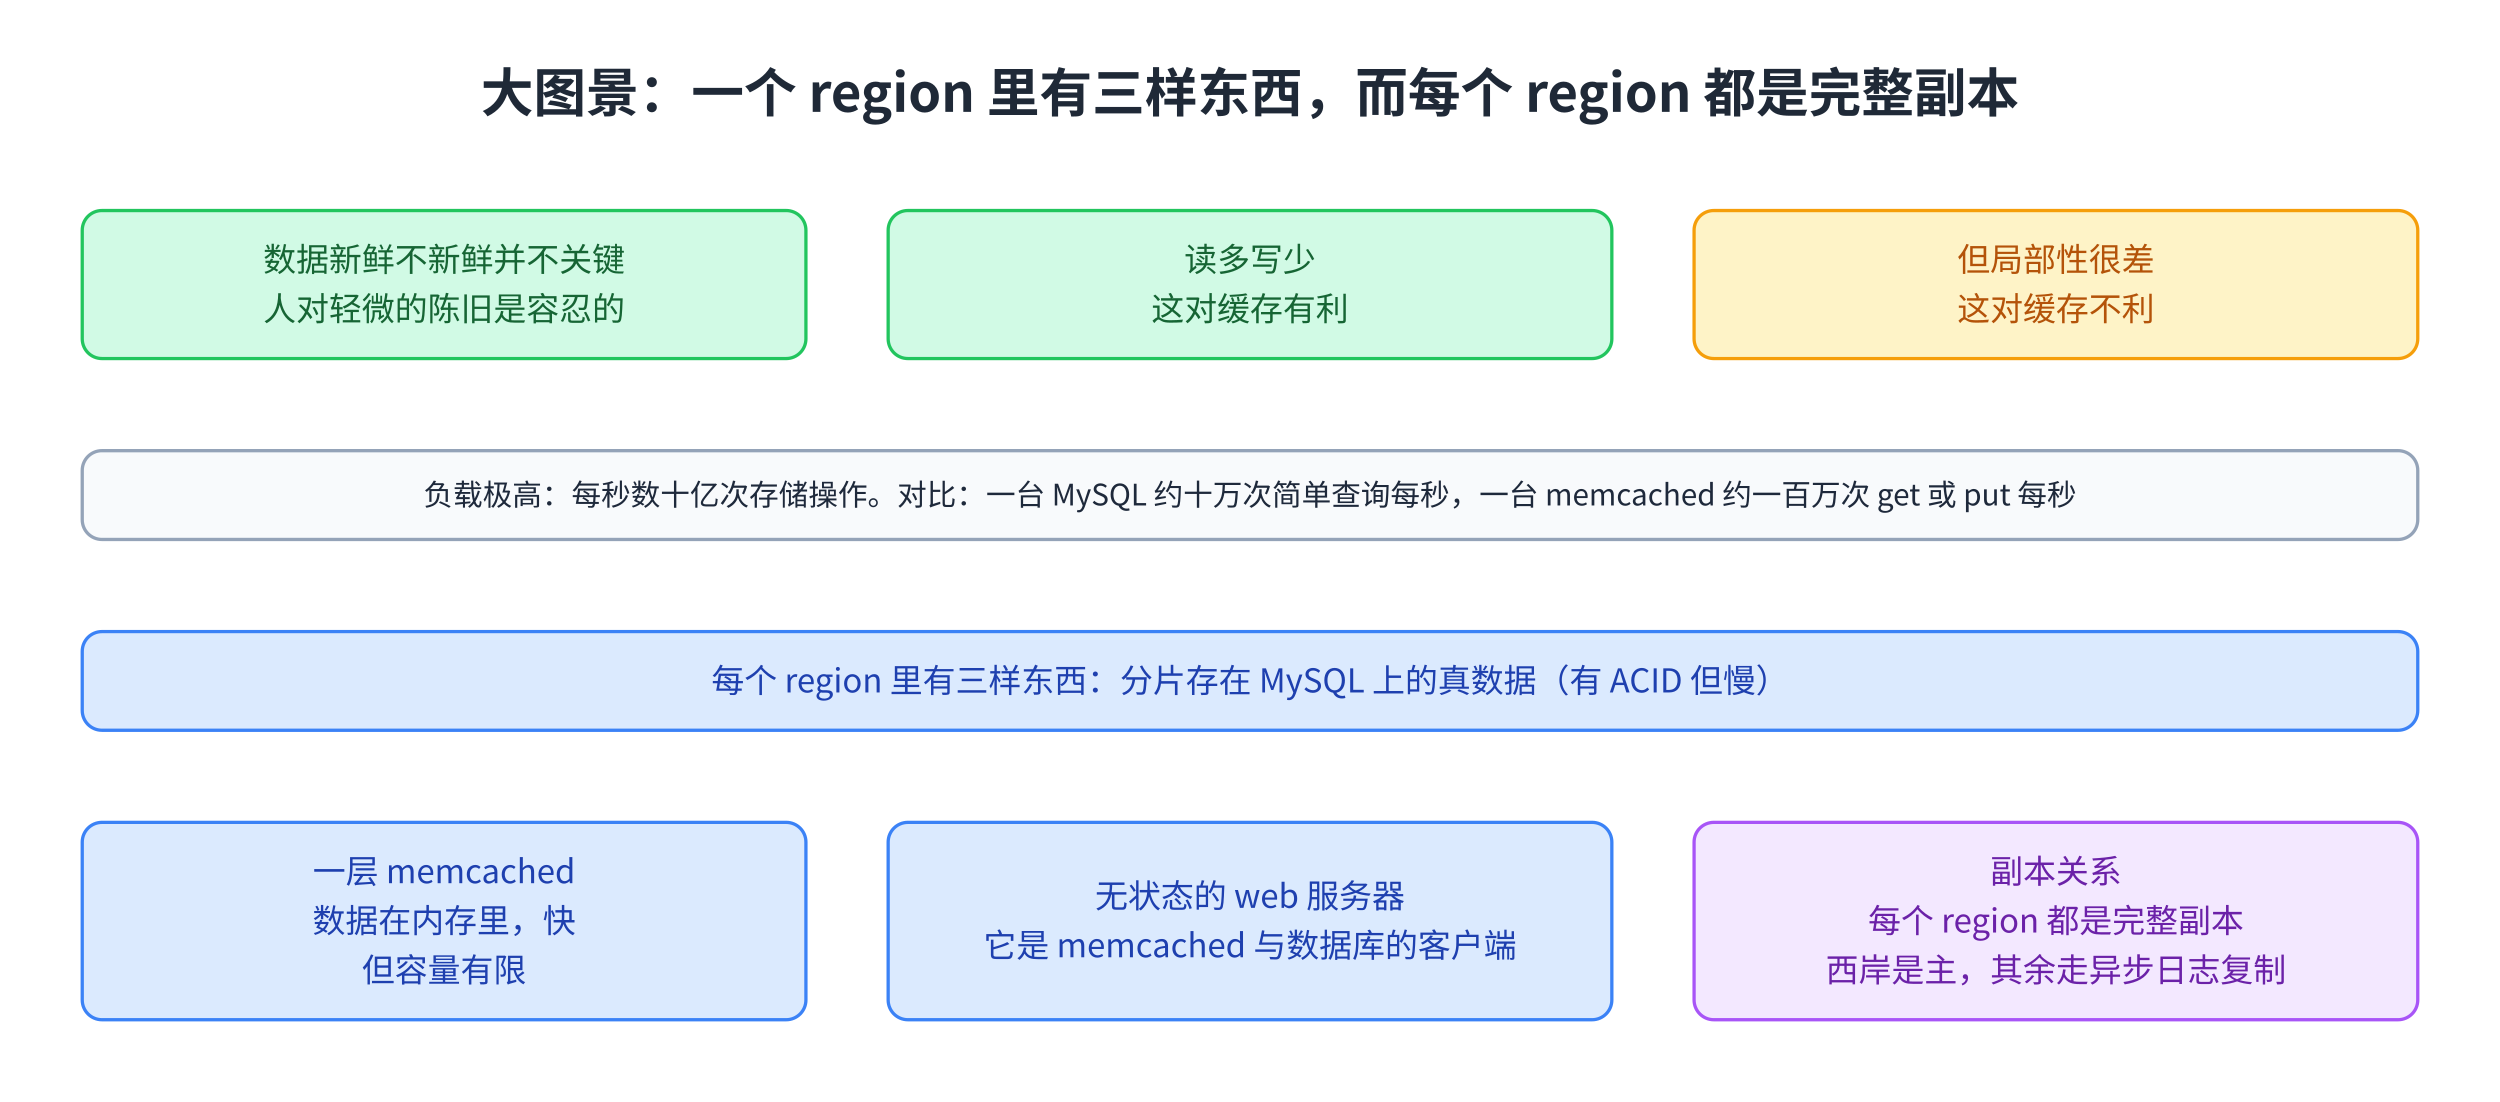
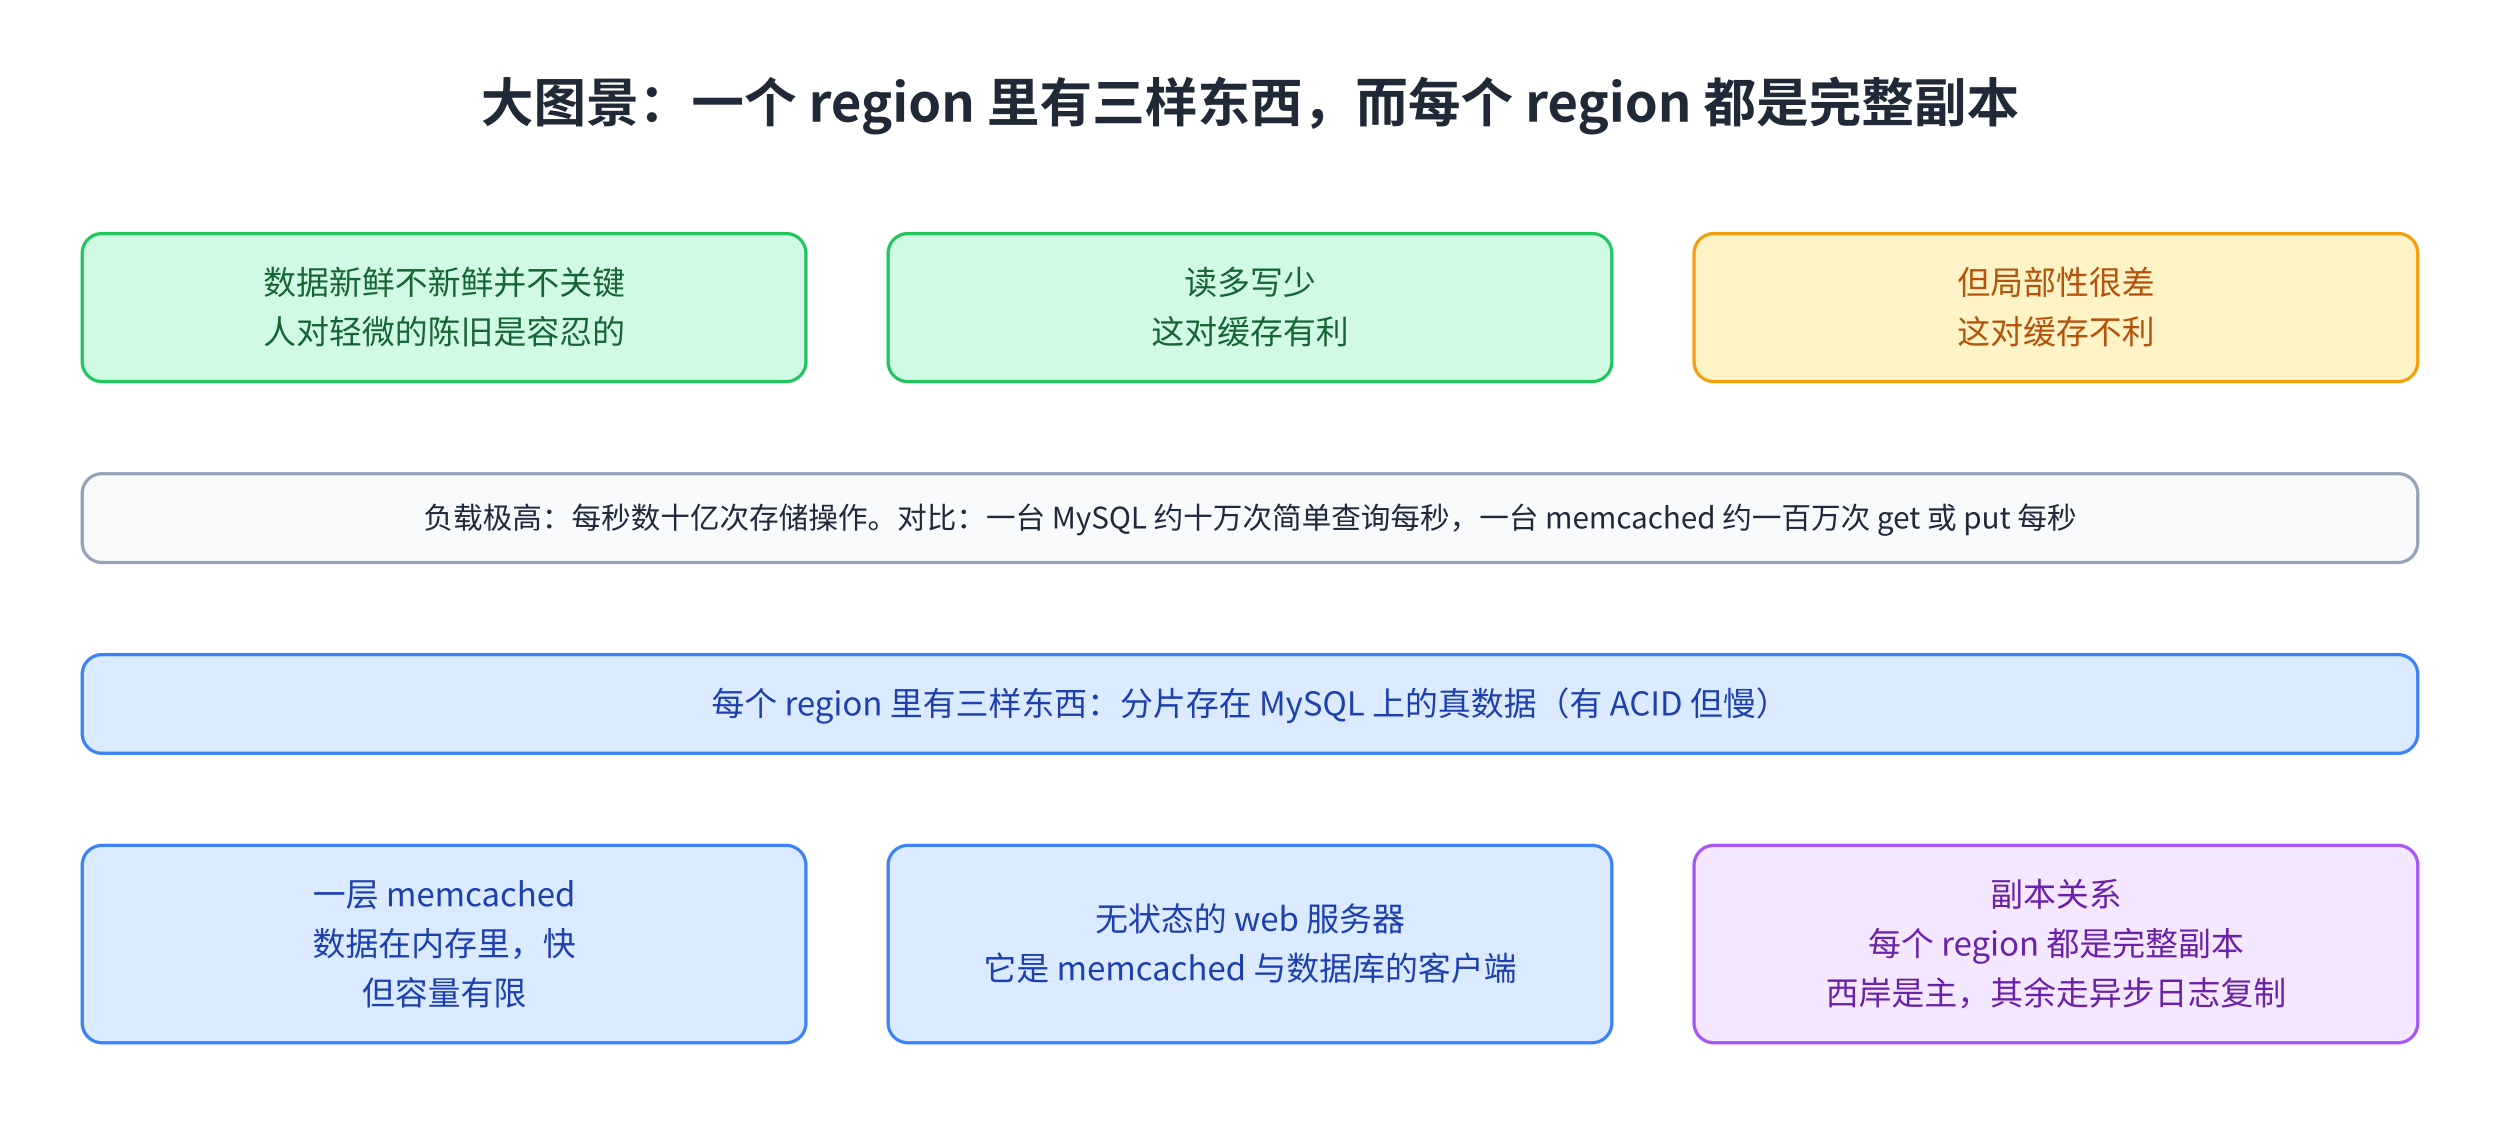
- <svg xmlns="http://www.w3.org/2000/svg" viewBox="0 0 760 335" width="760" height="335" role="img" aria-labelledby="fig-mc-2-title fig-mc-2-desc">
+ <svg xmlns="http://www.w3.org/2000/svg" viewBox="0 0 760 342" width="760" height="342" role="img" aria-labelledby="fig-mc-2-title fig-mc-2-desc">
  <defs>
    <style>
      text { font-family: 'PingFang SC', 'Microsoft YaHei', 'Noto Sans CJK SC', system-ui, sans-serif; }
    </style>
  </defs>
-   <rect x="0" y="0" width="760" height="335" fill="#ffffff" />
-   <text x="380" y="34" font-size="16" font-weight="600" fill="#1f2937" text-anchor="middle">大图景：一个 region 里有三样东西，而每个 region 都是完整副本</text>
-   <rect x="25" y="64" width="220" height="45" rx="6" fill="#d1fae5" stroke="#22c55e" />
-   <text x="135" y="82.5" font-size="10" fill="#166534" text-anchor="middle">数据新鲜不新鲜并不关键</text>
-   <text x="135" y="97.5" font-size="10" fill="#166534" text-anchor="middle">人对轻微的陈旧是容忍的</text>
-   <rect x="270" y="64" width="220" height="45" rx="6" fill="#d1fae5" stroke="#22c55e" />
-   <text x="380" y="82.5" font-size="10" fill="#166534" text-anchor="middle">读多写少</text>
-   <text x="380" y="97.5" font-size="10" fill="#166534" text-anchor="middle">这对缓存有利</text>
-   <rect x="515" y="64" width="220" height="45" rx="6" fill="#fef3c7" stroke="#f59e0b" />
-   <text x="625" y="82.5" font-size="10" fill="#b45309" text-anchor="middle">但局部性很差</text>
-   <text x="625" y="97.5" font-size="10" fill="#b45309" text-anchor="middle">这对缓存不利</text>
-   <rect x="25" y="137" width="710" height="27" rx="6" fill="#f8fafc" stroke="#94a3b8" />
-   <text x="380" y="153.65" font-size="9" fill="#1e293b" text-anchor="middle">负载极高：每秒数十亿次存储操作。对比：一台 MySQL 约十万次简单查询每秒，一台 memcached 约一百万次 get 或 put 每秒</text>
-   <rect x="25" y="192" width="710" height="30" rx="6" fill="#dbeafe" stroke="#3b82f6" />
-   <text x="380" y="210.5" font-size="10" fill="#1e40af" text-anchor="middle">每个 region 里有三样东西：分片存在 MySQL 上的真数据（有 ACID 但慢）</text>
-   <rect x="25" y="250" width="220" height="60" rx="6" fill="#dbeafe" stroke="#3b82f6" />
-   <text x="135" y="268.5" font-size="10" fill="#1e40af" text-anchor="middle">一层 memcached</text>
-   <text x="135" y="283.5" font-size="10" fill="#1e40af" text-anchor="middle">数据在内存里，快</text>
-   <text x="135" y="298.5" font-size="10" fill="#1e40af" text-anchor="middle">但容量有限</text>
-   <rect x="270" y="250" width="220" height="60" rx="6" fill="#dbeafe" stroke="#3b82f6" />
-   <text x="380" y="276" font-size="10" fill="#1e40af" text-anchor="middle">无状态的 web 服务器</text>
-   <text x="380" y="291" font-size="10" fill="#1e40af" text-anchor="middle">它是 memcached 与数据库的客户端</text>
-   <rect x="515" y="250" width="220" height="60" rx="6" fill="#f3e8ff" stroke="#a855f7" />
-   <text x="625" y="268.5" font-size="10" fill="#6b21a8" text-anchor="middle">副本关系</text>
-   <text x="625" y="283.5" font-size="10" fill="#6b21a8" text-anchor="middle">每个 region 都是完整副本</text>
-   <text x="625" y="298.5" font-size="10" fill="#6b21a8" text-anchor="middle">西岸是主，其余走异步日志复制</text>
+   <g transform="translate(0,-1)">
+     <rect x="0" y="0" width="760" height="345" fill="#ffffff" />
+     <text x="380" y="38" font-size="16" font-weight="600" fill="#1f2937" text-anchor="middle">大图景：一个 region 里有三样东西，而每个 region 都是完整副本</text>
+     <rect x="25" y="72" width="220" height="45" rx="6" fill="#d1fae5" stroke="#22c55e" />
+     <text x="135" y="90.5" font-size="10" fill="#166534" text-anchor="middle">数据新鲜不新鲜并不关键</text>
+     <text x="135" y="105.5" font-size="10" fill="#166534" text-anchor="middle">人对轻微的陈旧是容忍的</text>
+     <rect x="270" y="72" width="220" height="45" rx="6" fill="#d1fae5" stroke="#22c55e" />
+     <text x="380" y="90.5" font-size="10" fill="#166534" text-anchor="middle">读多写少</text>
+     <text x="380" y="105.5" font-size="10" fill="#166534" text-anchor="middle">这对缓存有利</text>
+     <rect x="515" y="72" width="220" height="45" rx="6" fill="#fef3c7" stroke="#f59e0b" />
+     <text x="625" y="90.5" font-size="10" fill="#b45309" text-anchor="middle">但局部性很差</text>
+     <text x="625" y="105.5" font-size="10" fill="#b45309" text-anchor="middle">这对缓存不利</text>
+     <rect x="25" y="145" width="710" height="27" rx="6" fill="#f8fafc" stroke="#94a3b8" />
+     <text x="380" y="161.65" font-size="9" fill="#1e293b" text-anchor="middle">负载极高：每秒数十亿次存储操作。对比：一台 MySQL 约十万次简单查询每秒，一台 memcached 约一百万次 get 或 put 每秒</text>
+     <rect x="25" y="200" width="710" height="30" rx="6" fill="#dbeafe" stroke="#3b82f6" />
+     <text x="380" y="218.5" font-size="10" fill="#1e40af" text-anchor="middle">每个 region 里有三样东西：分片存在 MySQL 上的真数据（有 ACID 但慢）</text>
+     <rect x="25" y="258" width="220" height="60" rx="6" fill="#dbeafe" stroke="#3b82f6" />
+     <text x="135" y="276.5" font-size="10" fill="#1e40af" text-anchor="middle">一层 memcached</text>
+     <text x="135" y="291.5" font-size="10" fill="#1e40af" text-anchor="middle">数据在内存里，快</text>
+     <text x="135" y="306.5" font-size="10" fill="#1e40af" text-anchor="middle">但容量有限</text>
+     <rect x="270" y="258" width="220" height="60" rx="6" fill="#dbeafe" stroke="#3b82f6" />
+     <text x="380" y="284" font-size="10" fill="#1e40af" text-anchor="middle">无状态的 web 服务器</text>
+     <text x="380" y="299" font-size="10" fill="#1e40af" text-anchor="middle">它是 memcached 与数据库的客户端</text>
+     <rect x="515" y="258" width="220" height="60" rx="6" fill="#f3e8ff" stroke="#a855f7" />
+     <text x="625" y="276.5" font-size="10" fill="#6b21a8" text-anchor="middle">副本关系</text>
+     <text x="625" y="291.5" font-size="10" fill="#6b21a8" text-anchor="middle">每个 region 都是完整副本</text>
+     <text x="625" y="306.5" font-size="10" fill="#6b21a8" text-anchor="middle">西岸是主，其余走异步日志复制</text>
+   </g>
</svg>
